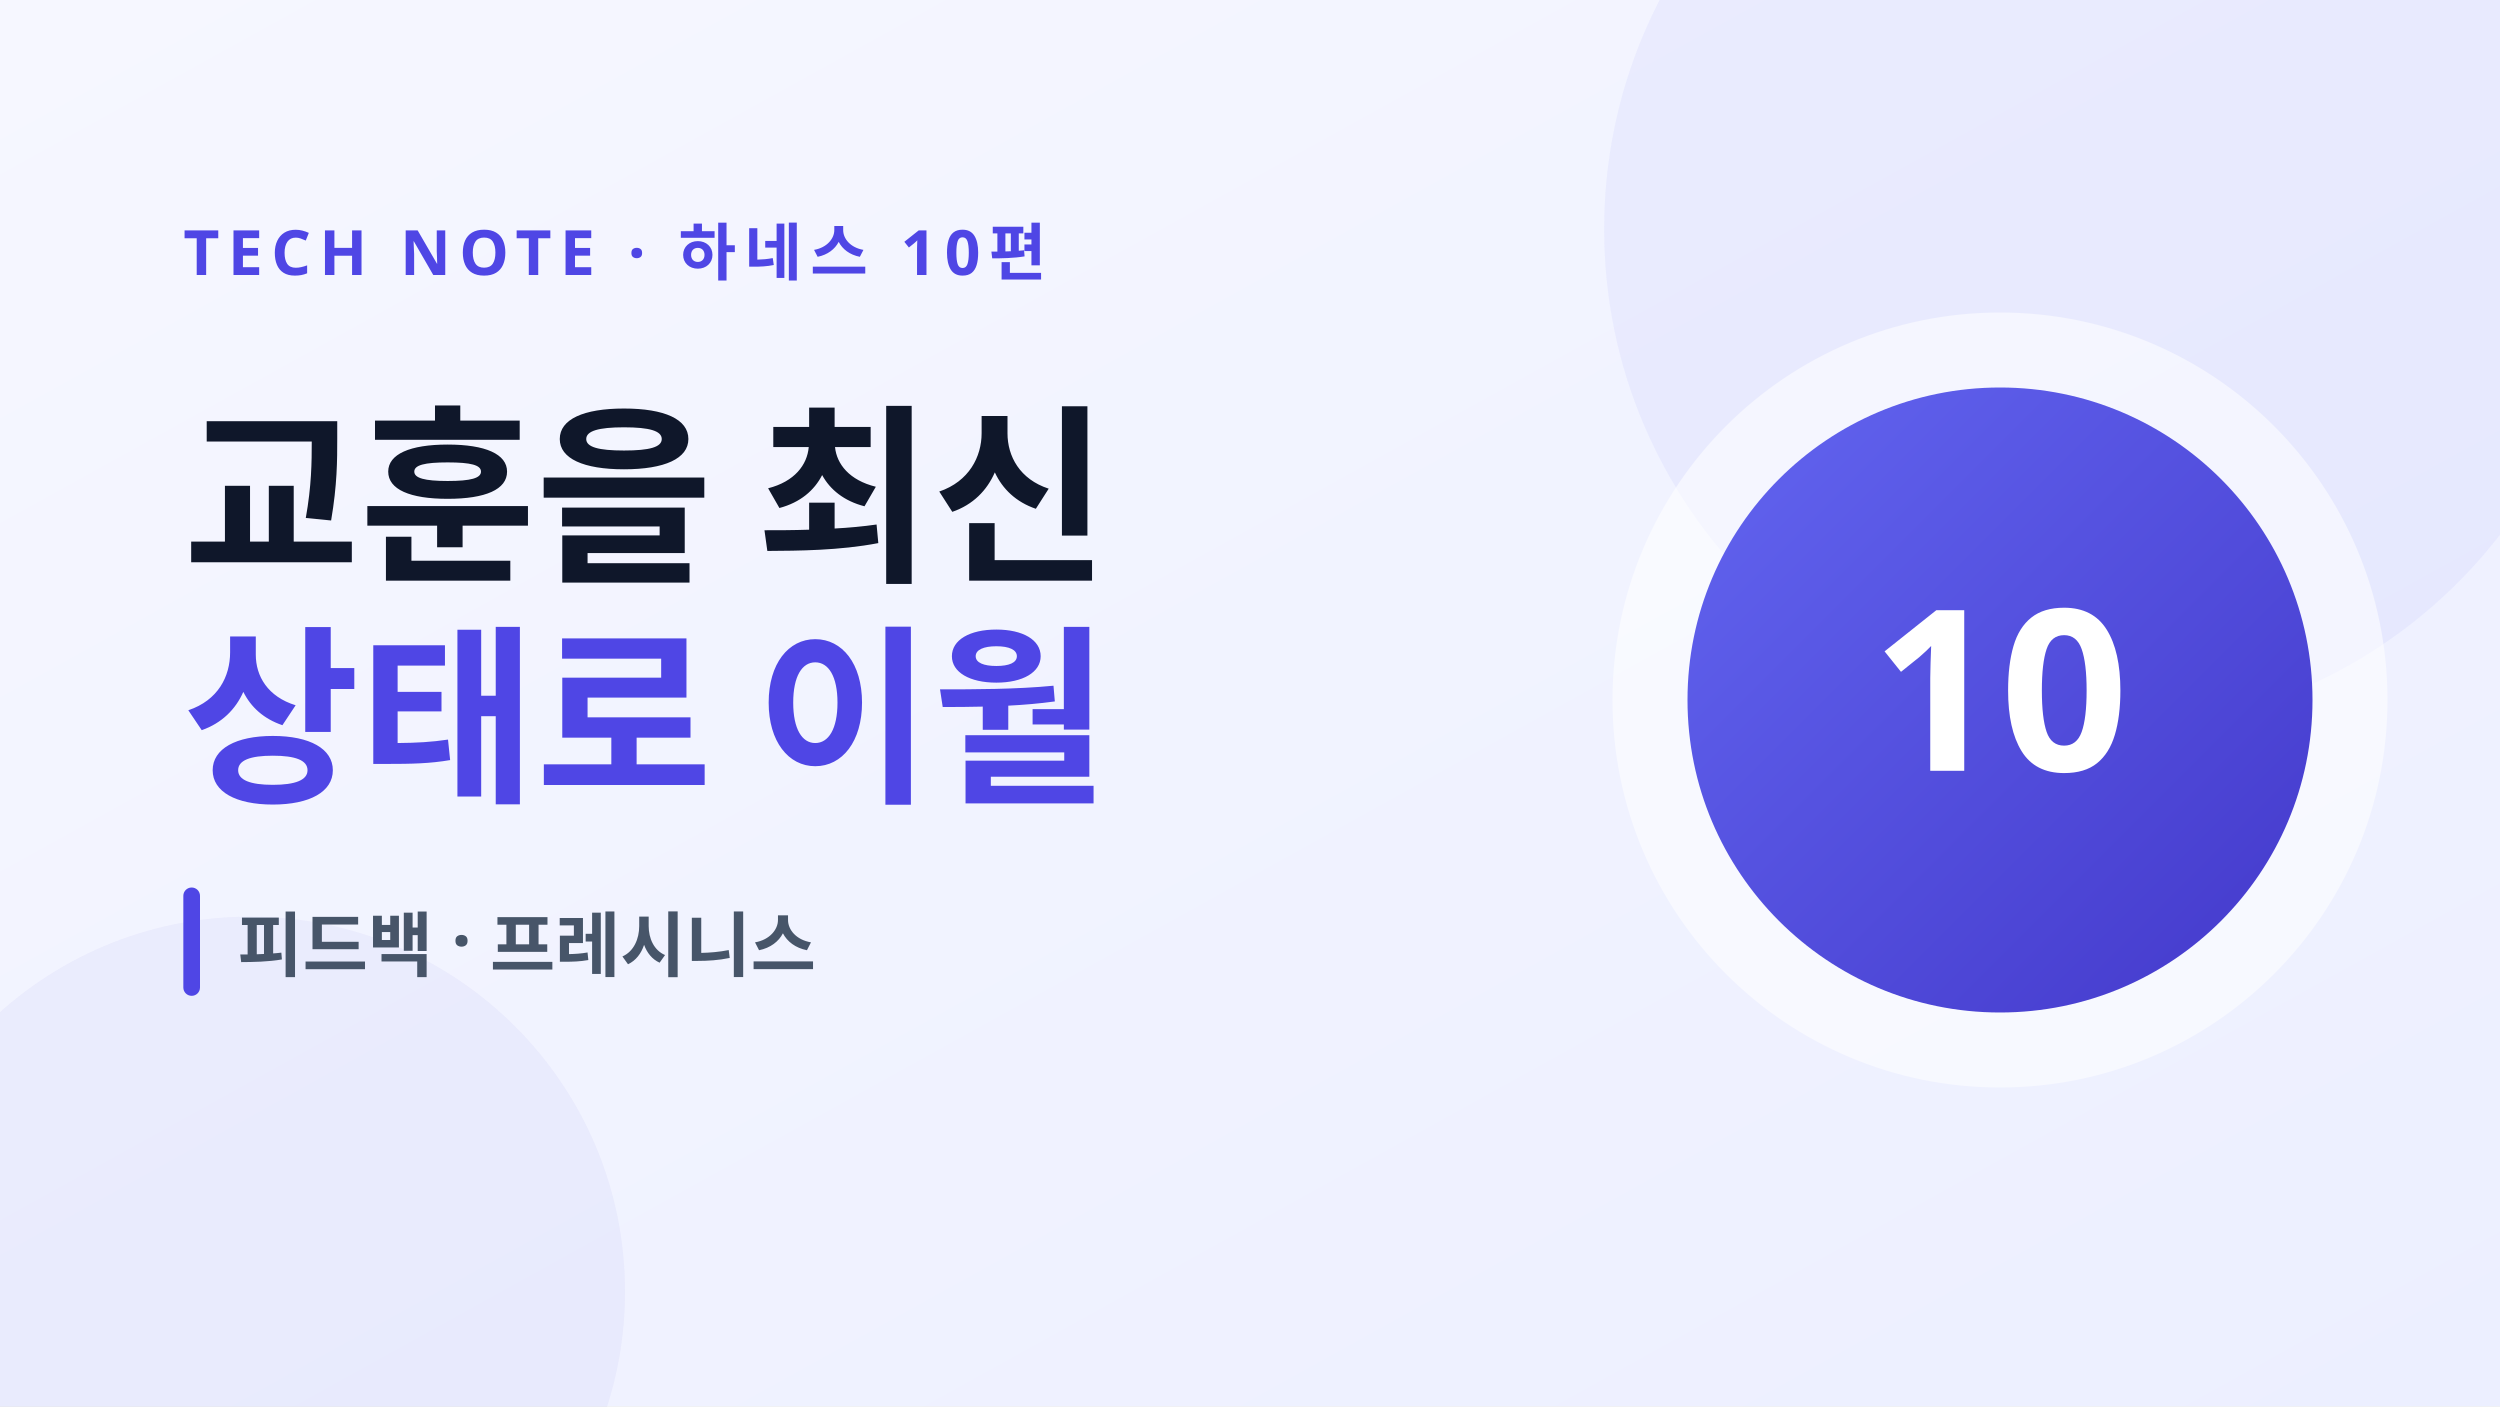
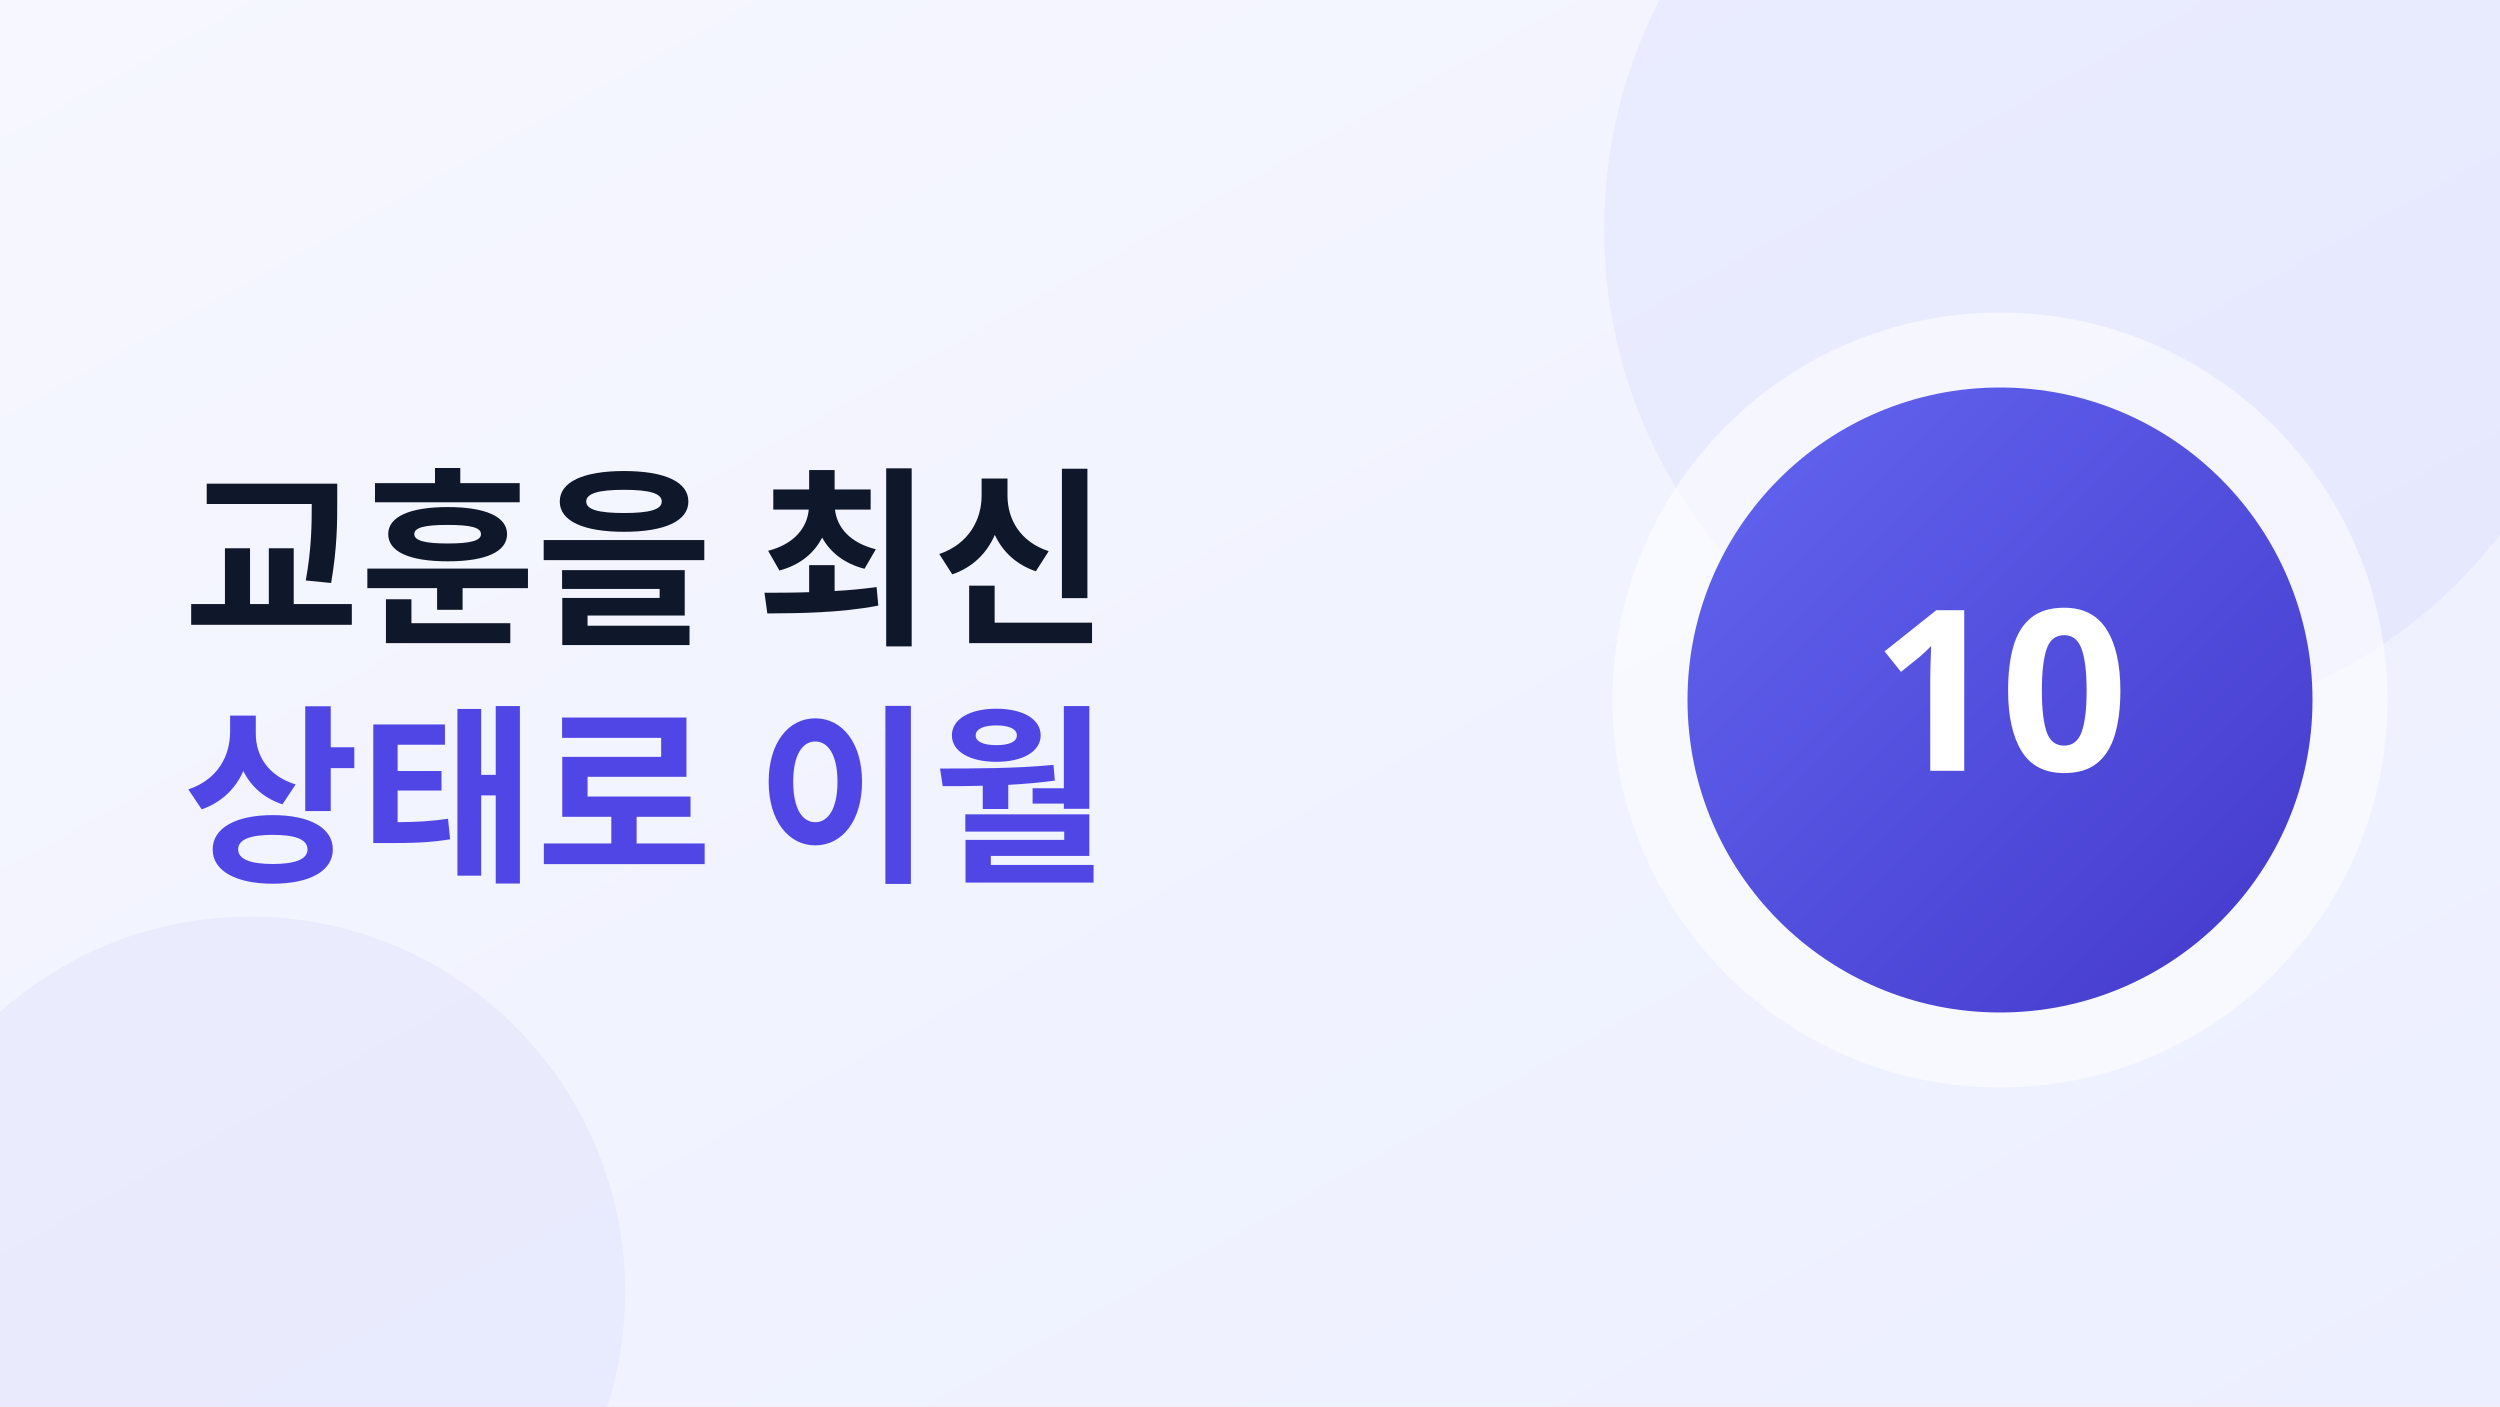
<svg xmlns="http://www.w3.org/2000/svg" viewBox="0 0 1200 675" role="img" aria-label="TECH NOTE · 하네스 10편 — 교훈을 최신 상태로 이월">
  <defs>
    <linearGradient id="bg" x1="0" y1="0" x2="1" y2="1">
      <stop offset="0" stop-color="#f6f7ff" />
      <stop offset="1" stop-color="#ecefff" />
    </linearGradient>
    <linearGradient id="badge" x1="0" y1="0" x2="1" y2="1">
      <stop offset="0" stop-color="#6366f1" />
      <stop offset="1" stop-color="#4338ca" />
    </linearGradient>
  </defs>
  <rect width="1200" height="675" fill="url(#bg)" />
  <circle cx="1010" cy="110" r="240" fill="#6366f1" opacity="0.07" />
  <circle cx="120" cy="620" r="180" fill="#4338ca" opacity="0.05" />
-   <text x="88" y="132" font-family="Pretendard,'Pretendard Variable','Malgun Gothic','Apple SD Gothic Neo','Noto Sans KR',sans-serif" font-size="30" font-weight="700" letter-spacing="4" fill="#4f46e5">TECH NOTE · 하네스 10편</text>
-   <text x="88" y="272" font-family="Pretendard,'Pretendard Variable','Malgun Gothic','Apple SD Gothic Neo','Noto Sans KR',sans-serif" font-size="92" font-weight="800" fill="#0f172a">교훈을 최신</text>
-   <text x="88" y="378" font-family="Pretendard,'Pretendard Variable','Malgun Gothic','Apple SD Gothic Neo','Noto Sans KR',sans-serif" font-size="92" font-weight="800" fill="#4f46e5">상태로 이월</text>
-   <rect x="88" y="426" width="8" height="52" rx="4" fill="#4f46e5" />
-   <text x="114" y="466" font-family="Pretendard,'Pretendard Variable','Malgun Gothic','Apple SD Gothic Neo','Noto Sans KR',sans-serif" font-size="34" font-weight="600" fill="#475569">피드백 · 프레시니스</text>
+   <text x="88" y="302" font-family="Pretendard,'Pretendard Variable','Malgun Gothic','Apple SD Gothic Neo','Noto Sans KR',sans-serif" font-size="92" font-weight="800" fill="#0f172a">교훈을 최신</text>
+   <text x="88" y="416" font-family="Pretendard,'Pretendard Variable','Malgun Gothic','Apple SD Gothic Neo','Noto Sans KR',sans-serif" font-size="92" font-weight="800" fill="#4f46e5">상태로 이월</text>
  <circle cx="960" cy="336" r="186" fill="#ffffff" opacity="0.55" />
  <circle cx="960" cy="336" r="150" fill="url(#badge)" />
  <text x="960" y="370" text-anchor="middle" font-family="Pretendard,'Pretendard Variable','Malgun Gothic','Apple SD Gothic Neo','Noto Sans KR',sans-serif" font-size="108" font-weight="800" fill="#ffffff">10</text>
</svg>
